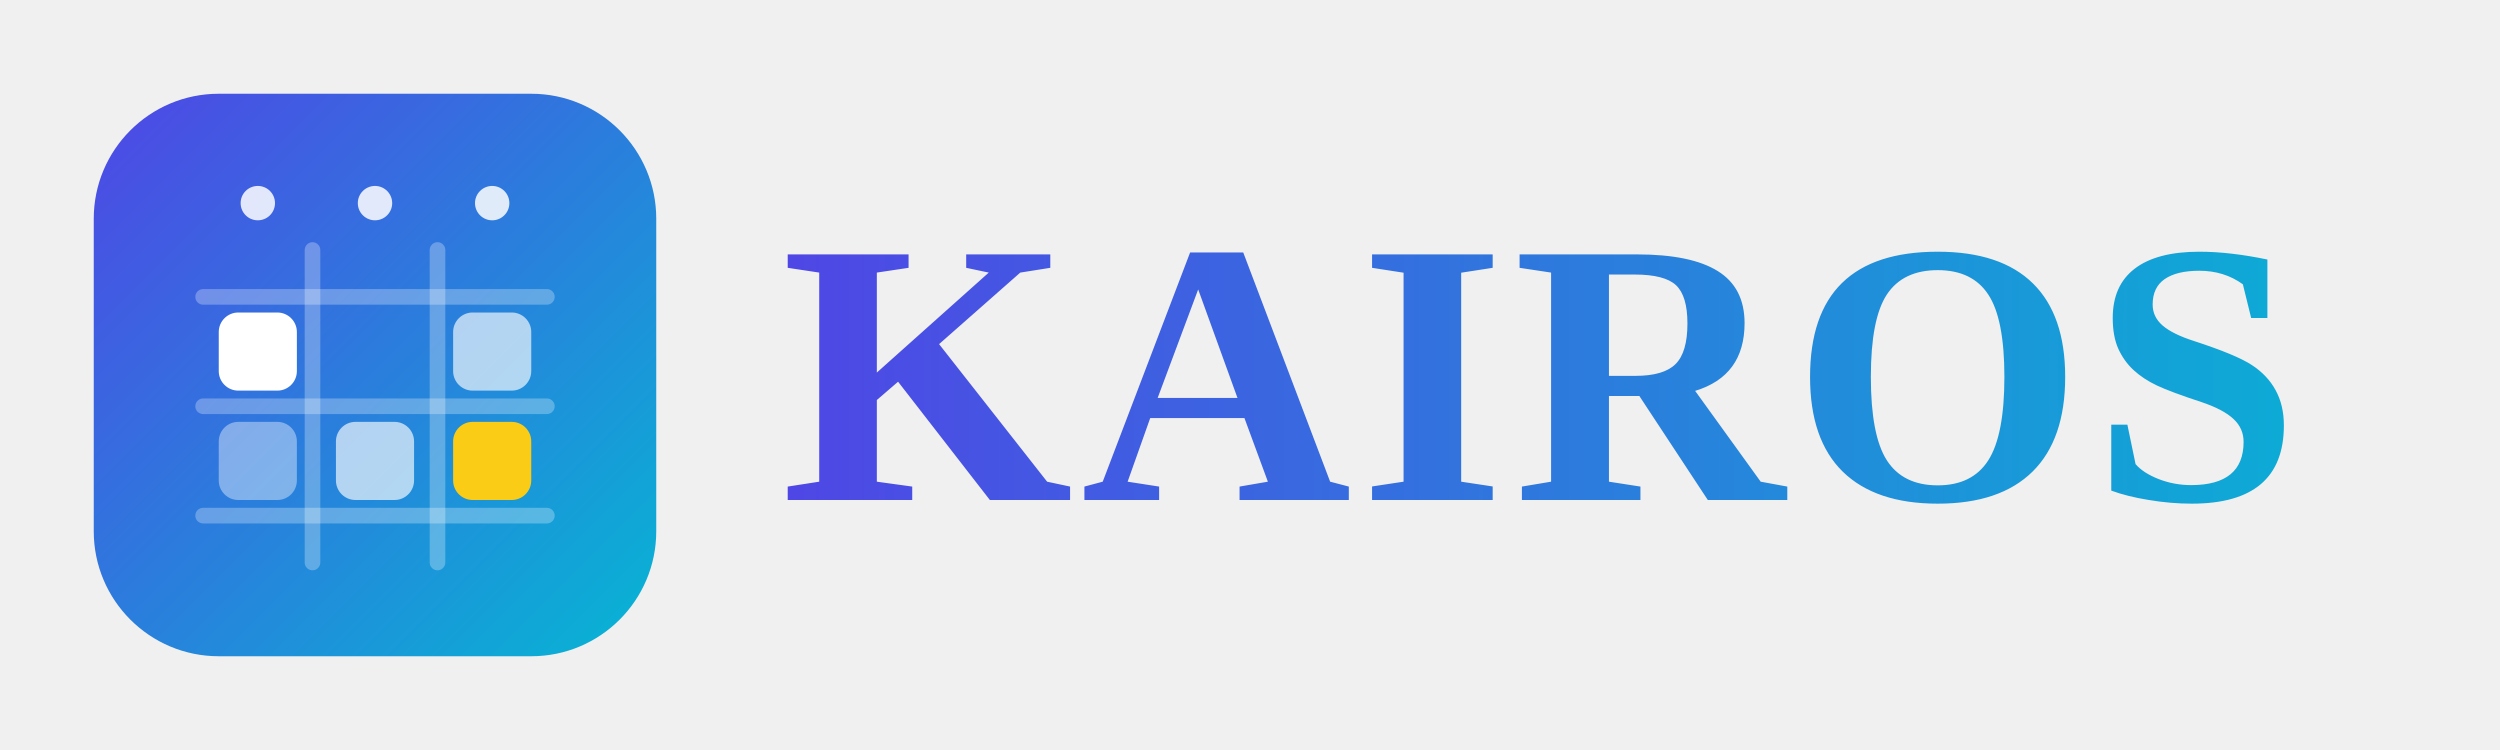
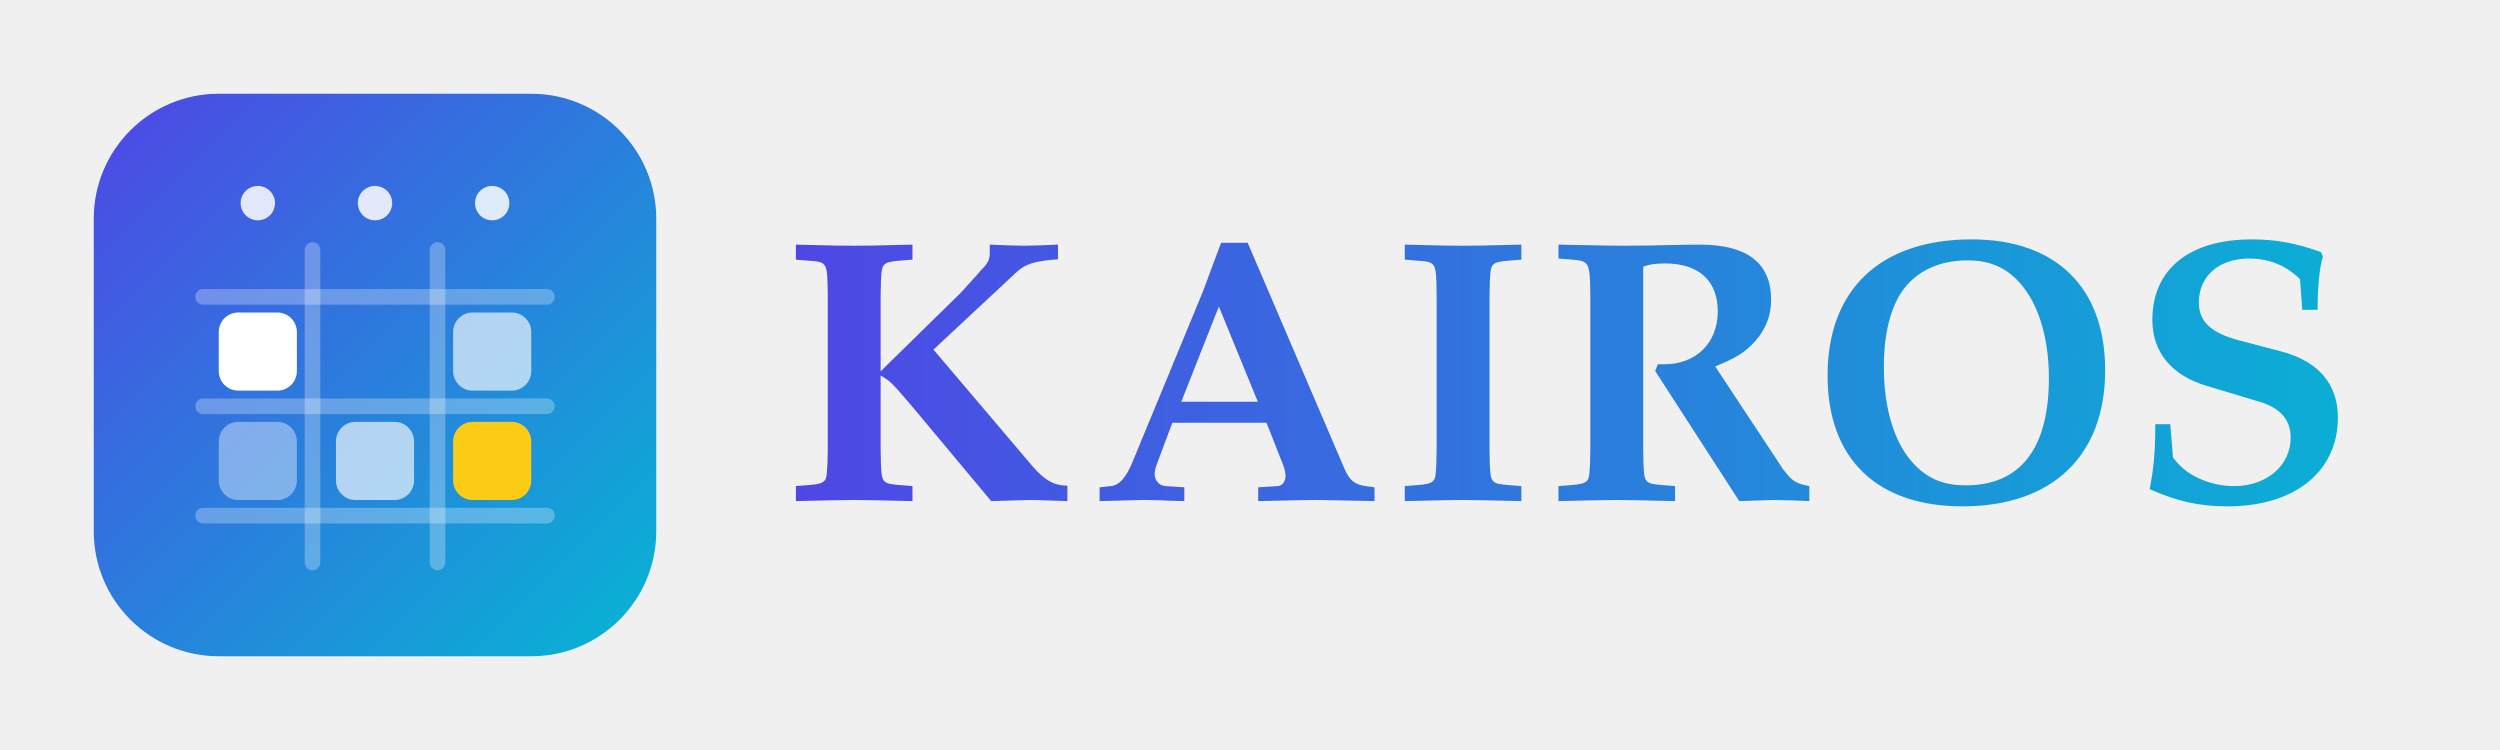
<svg xmlns="http://www.w3.org/2000/svg" width="320" height="96" viewBox="0 0 320 96" fill="none" role="img" aria-label="KAIROS">
  <defs>
    <style />
    <linearGradient id="ct-grad" x1="0" y1="0" x2="72" y2="72" gradientUnits="userSpaceOnUse">
      <stop offset="0" stop-color="#4F46E5" />
      <stop offset="1" stop-color="#06B6D4" />
    </linearGradient>
    <linearGradient id="text-grad" x1="100" y1="0" x2="315" y2="0" gradientUnits="userSpaceOnUse">
      <stop offset="0%" stop-color="#4F46E5" />
      <stop offset="100%" stop-color="#06B6D4" />
    </linearGradient>
    <clipPath id="kairos-clip">
-       <text x="100" y="64" font-family="'Georgia', 'Times New Roman', serif" font-size="48" font-weight="700" letter-spacing="1">KAIROS</text>
+       <text x="100" y="64" font-family="'Palatino', 'Palatino Linotype', 'Book Antiqua', 'Georgia', serif" font-size="48" font-weight="700" letter-spacing="1">KAIROS</text>
    </clipPath>
  </defs>
  <g transform="translate(12 12)">
    <rect x="0" y="0" width="72" height="72" rx="16" fill="url(#ct-grad)" />
    <g stroke="#FFFFFF" stroke-opacity="0.28" stroke-width="2" stroke-linecap="round">
      <line x1="14" y1="26" x2="58" y2="26" />
      <line x1="14" y1="40" x2="58" y2="40" />
      <line x1="14" y1="54" x2="58" y2="54" />
      <line x1="28" y1="20" x2="28" y2="60" />
      <line x1="44" y1="20" x2="44" y2="60" />
    </g>
    <rect x="16" y="28" width="10" height="10" rx="2.5" fill="#FFFFFF" />
    <rect x="46" y="28" width="10" height="10" rx="2.5" fill="#FFFFFF" fill-opacity="0.65" />
    <rect x="31" y="42" width="10" height="10" rx="2.5" fill="#FFFFFF" fill-opacity="0.65" />
    <rect x="16" y="42" width="10" height="10" rx="2.5" fill="#FFFFFF" fill-opacity="0.4" />
    <rect x="46" y="42" width="10" height="10" rx="2.5" fill="#FACC15" />
    <circle cx="21" cy="14" r="2.2" fill="#FFFFFF" fill-opacity="0.85" />
    <circle cx="36" cy="14" r="2.2" fill="#FFFFFF" fill-opacity="0.85" />
    <circle cx="51" cy="14" r="2.2" fill="#FFFFFF" fill-opacity="0.85" />
  </g>
  <rect x="98" y="10" width="222" height="68" fill="url(#text-grad)" clip-path="url(#kairos-clip)" />
</svg>
